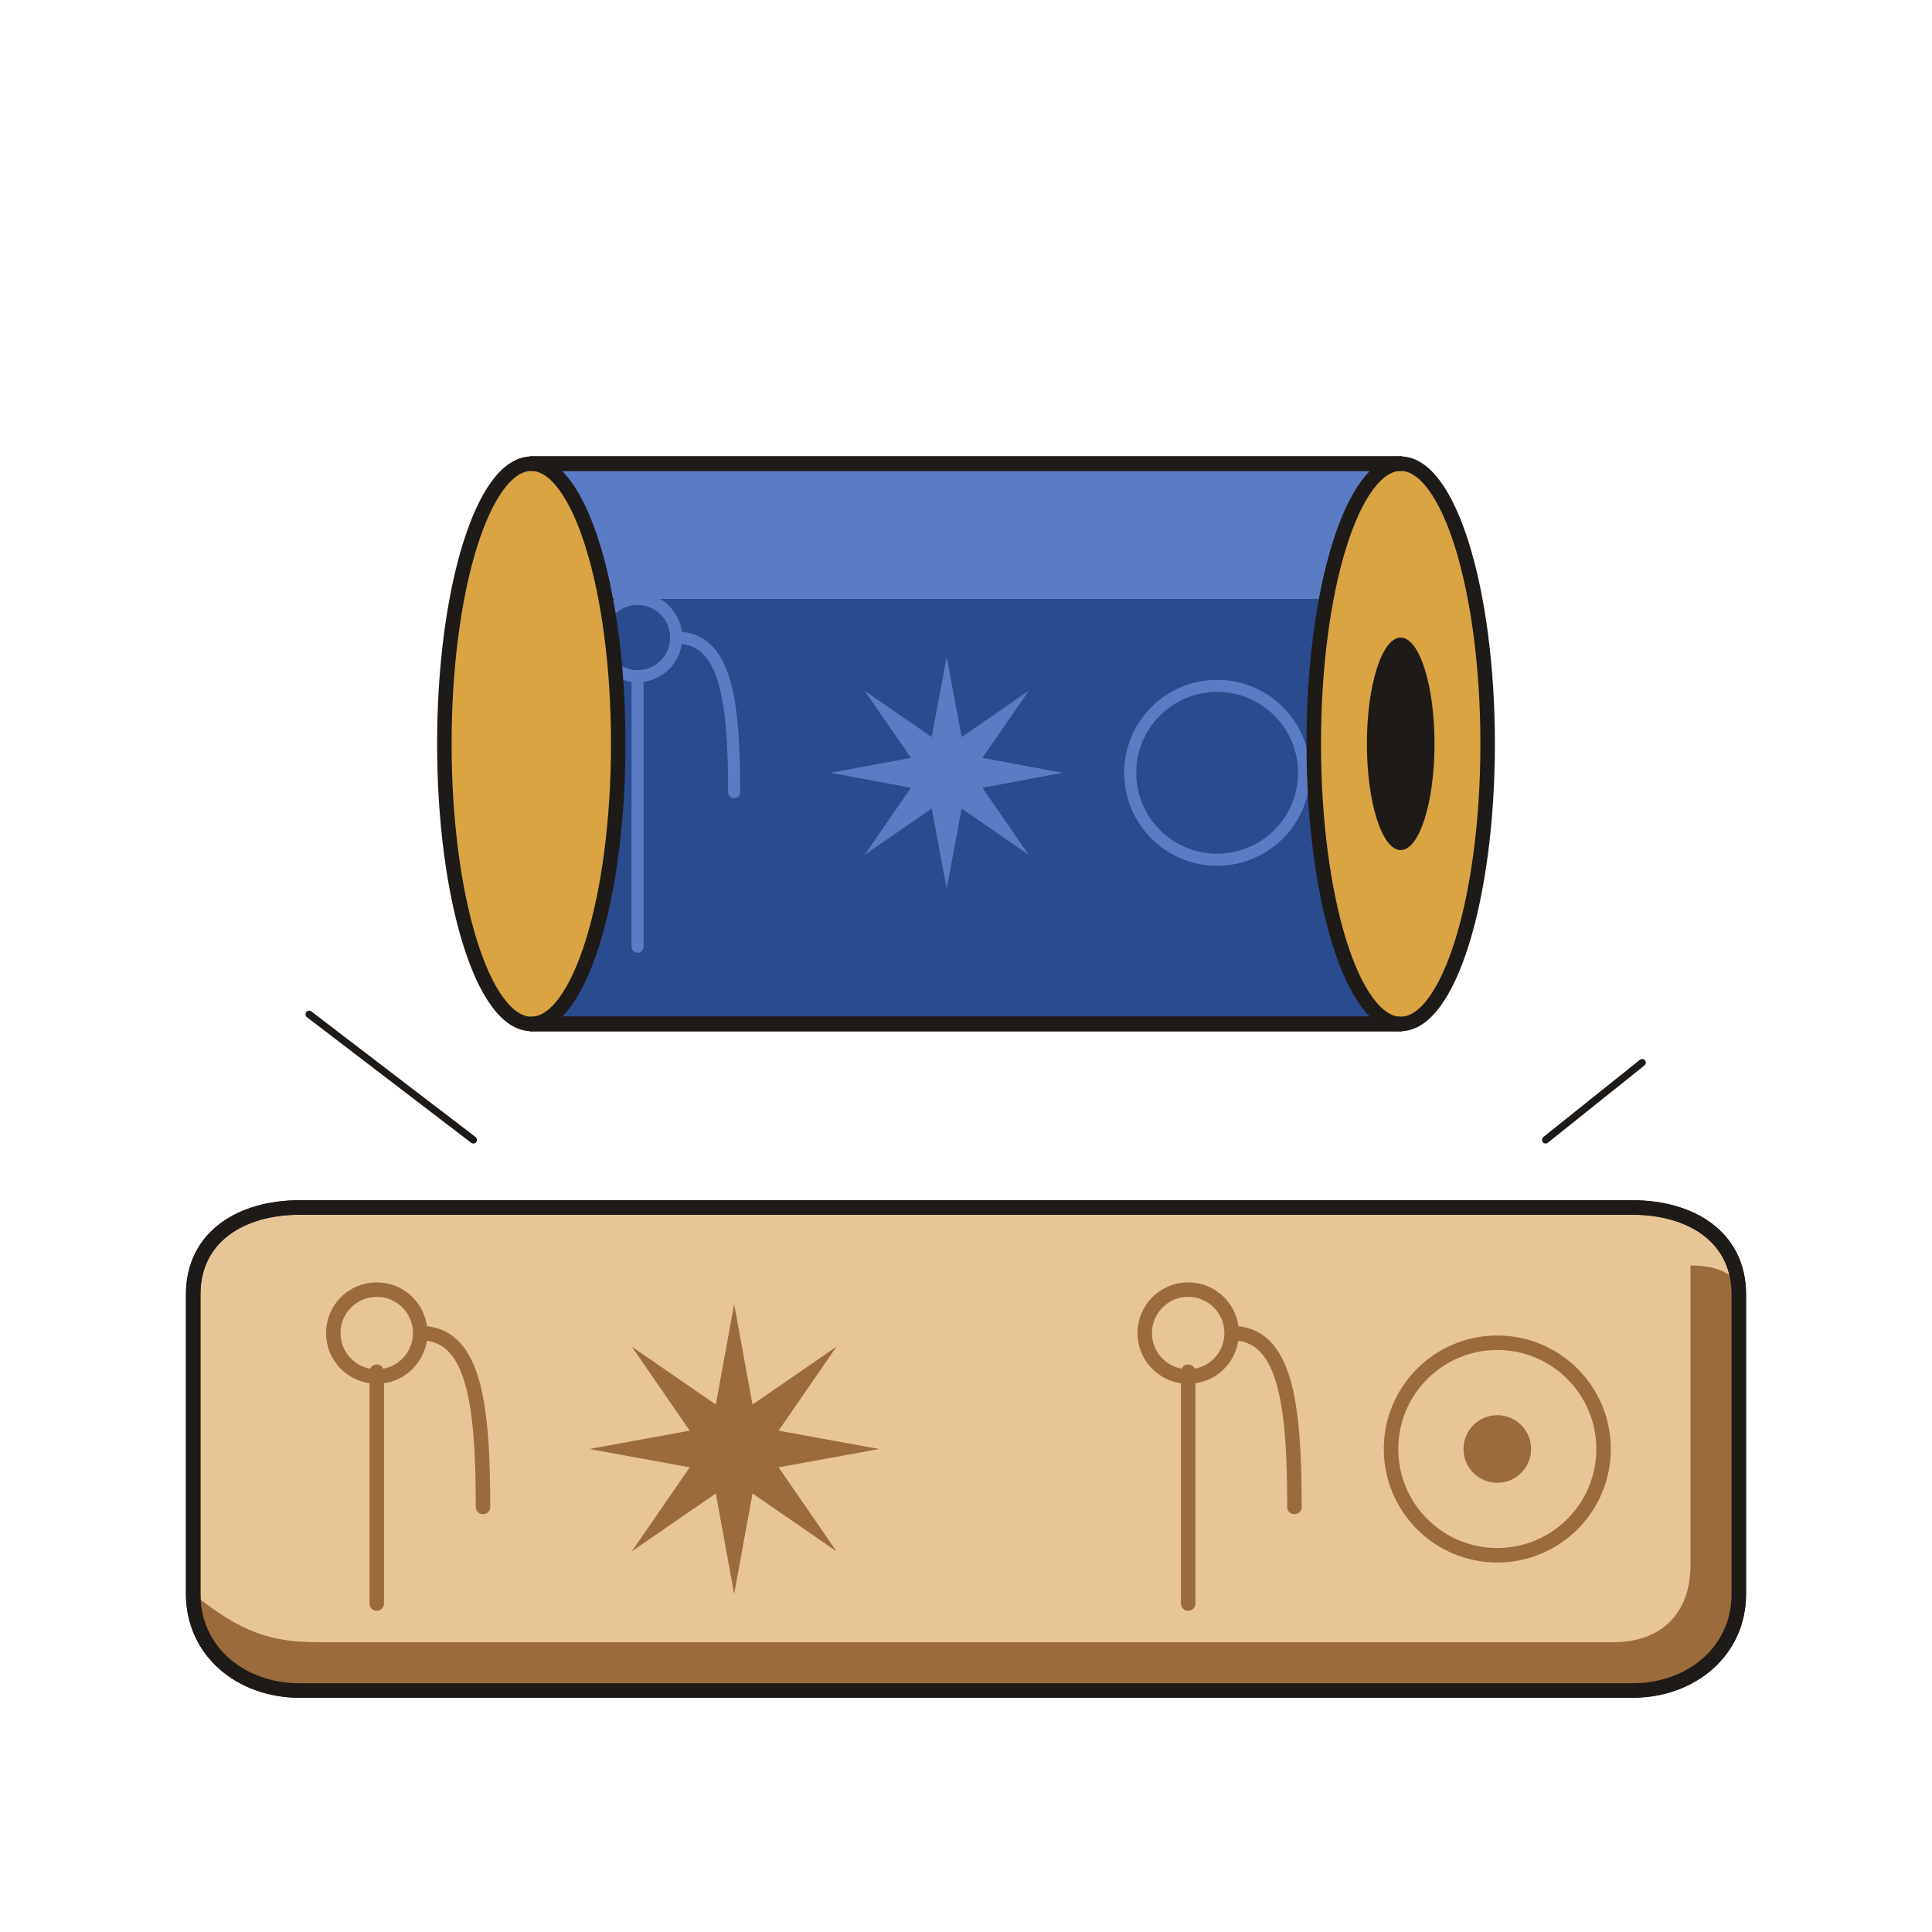
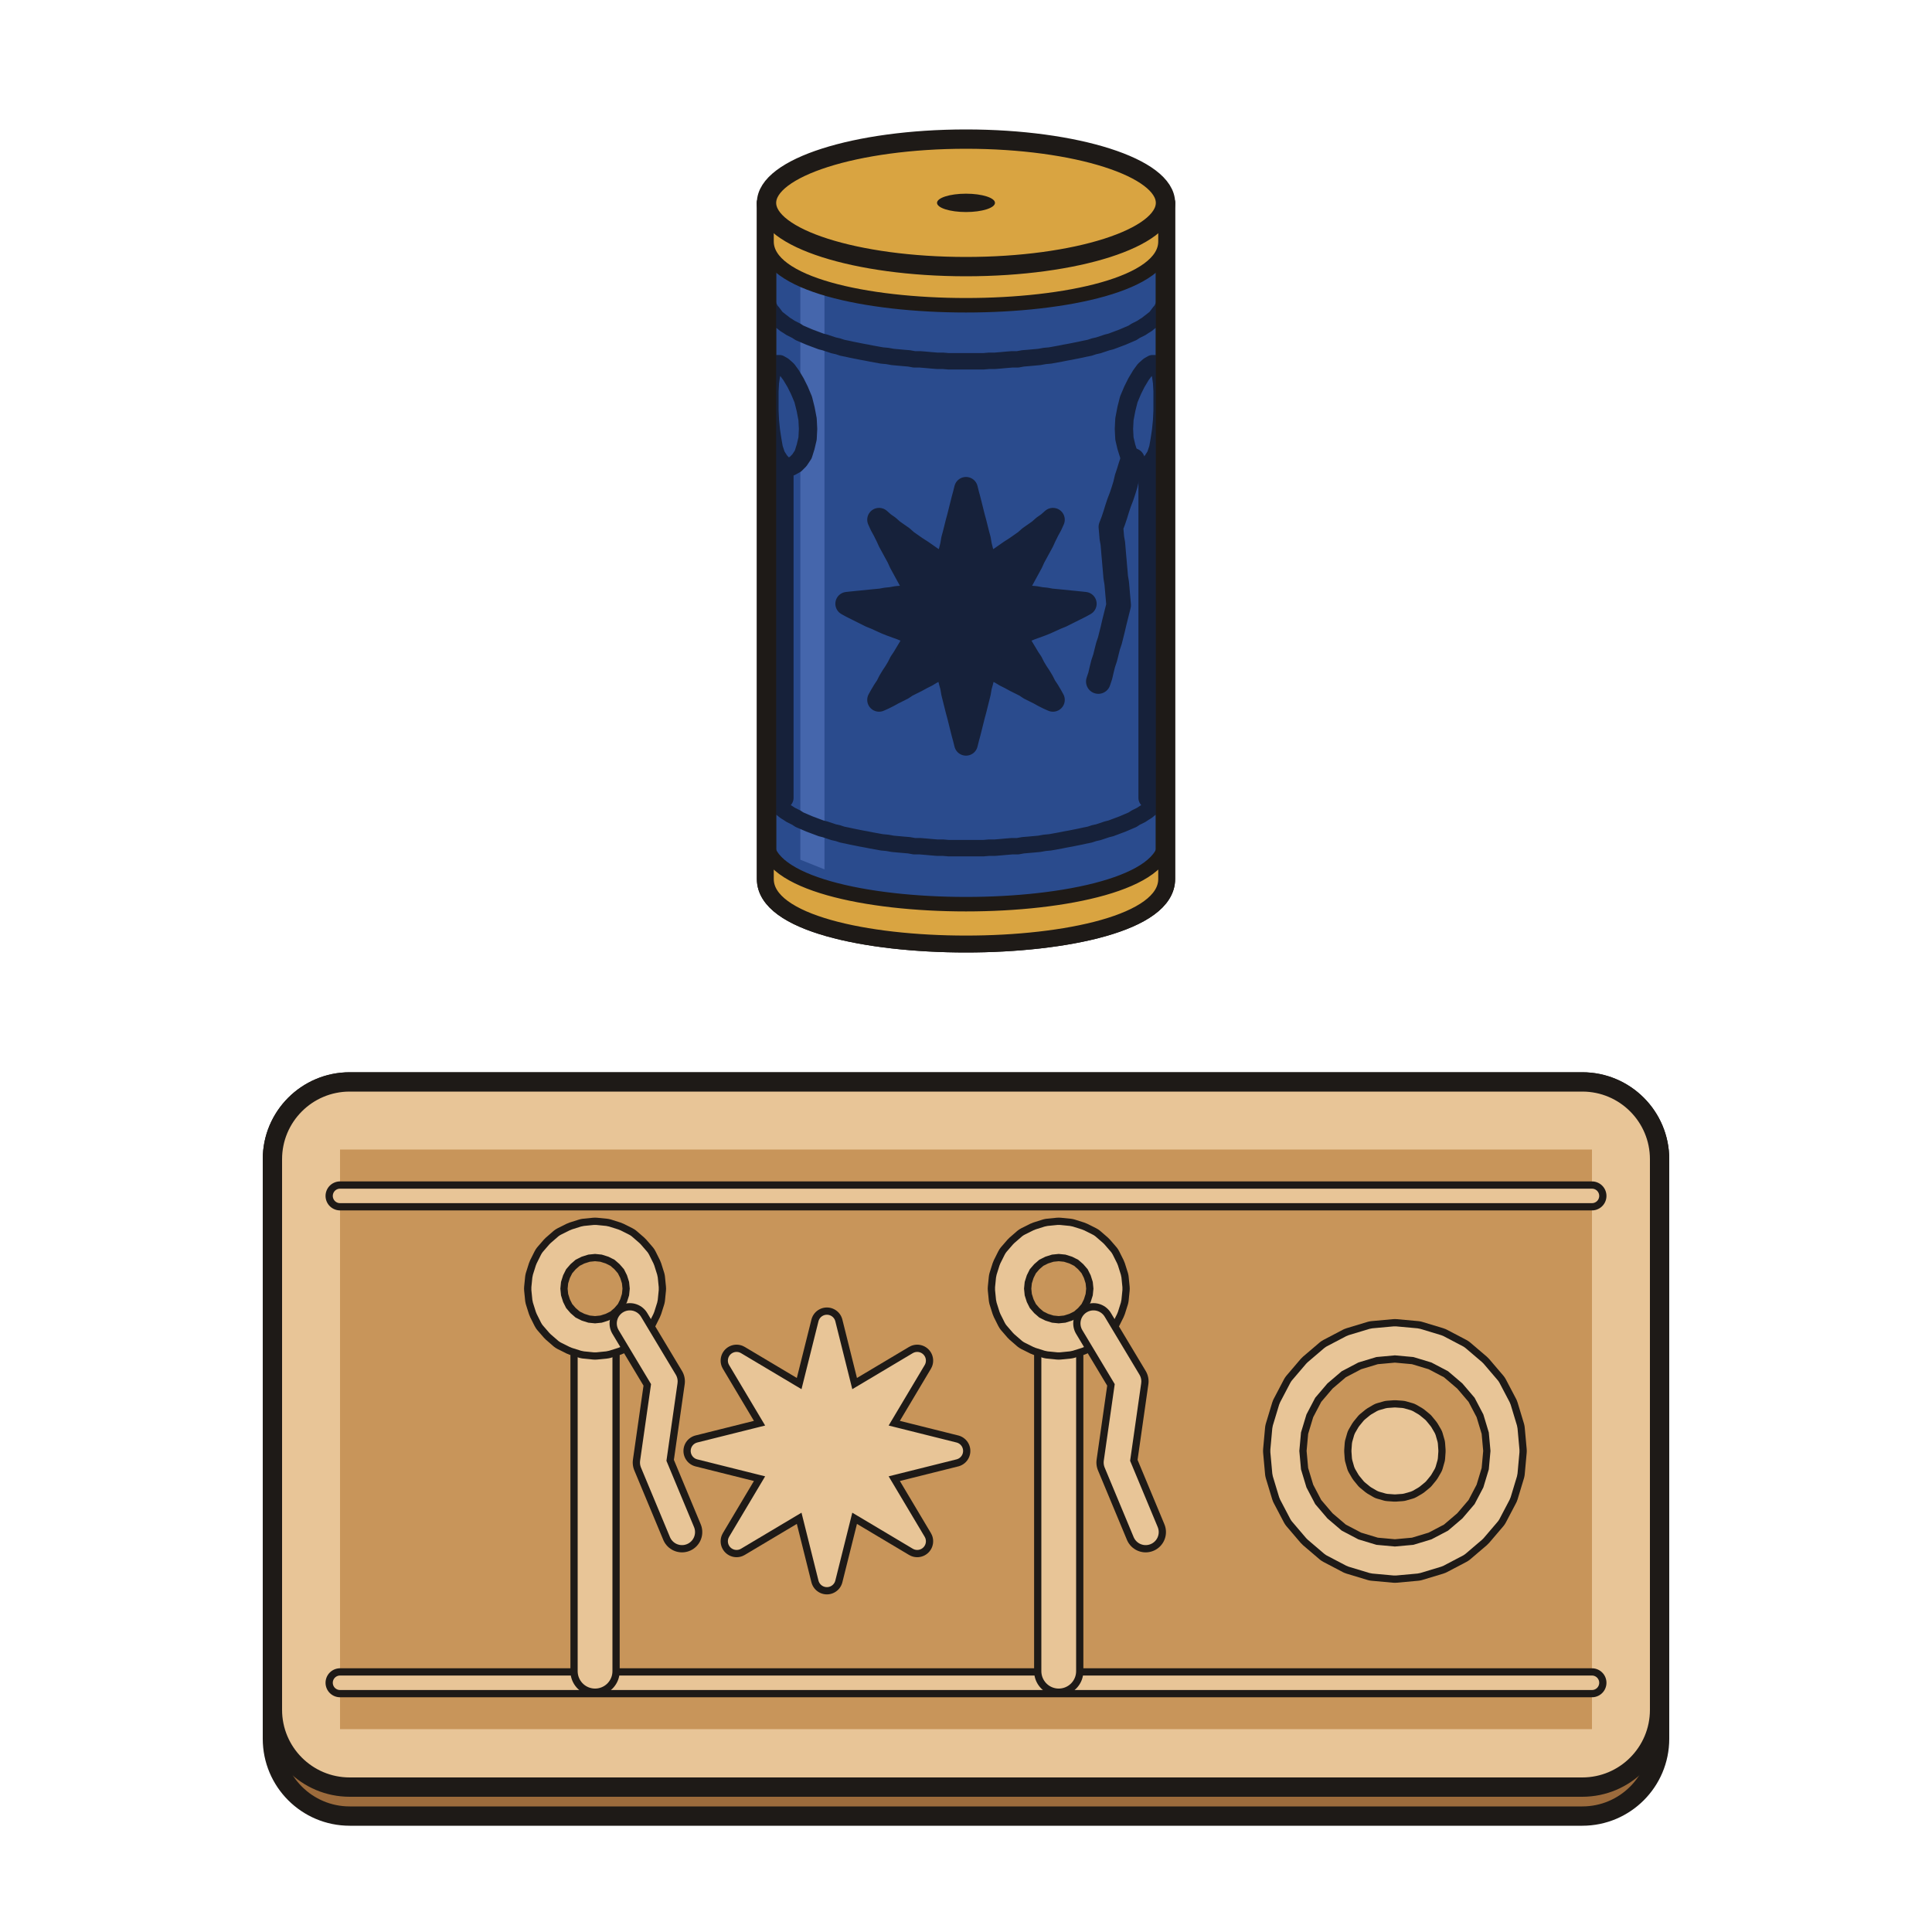
<svg xmlns="http://www.w3.org/2000/svg" viewBox="0 0 400 400" width="400" height="400">
-   <g id="clay-strip">
-     <path d="M 40,268 C 40,256 50,250 62,250 L 338,250 C 350,250 360,256 360,268 L 360,330 C 360,342 350,350 338,350 L 62,350 C 50,350 40,342 40,330 Z" fill="#E8C597" stroke="#1E1A17" stroke-width="3" stroke-linejoin="round" stroke-linecap="round" />
-     <path d="M 360,268 L 360,330 C 360,342 350,350 338,350 L 62,350 C 50,350 40,342 40,330 C 50,338 56,340 66,340 L 334,340 C 344,340 350,334 350,324 L 350,262 C 356,262 360,264 360,268 Z" fill="#9C6B3C" />
-     <path d="M 40,268 C 40,256 50,250 62,250 L 338,250 C 350,250 360,256 360,268 L 360,330 C 360,342 350,350 338,350 L 62,350 C 50,350 40,342 40,330 Z" fill="none" stroke="#1E1A17" stroke-width="3" stroke-linejoin="round" stroke-linecap="round" />
-     <path d="M 78,332 L 78,284 M 69,276 A 9 9 0 1 1 87,276 A 9 9 0 1 1 69,276 M 87,276 C 98,276 100,290 100,312" fill="none" stroke="#9C6B3C" stroke-width="3" stroke-linejoin="round" stroke-linecap="round" />
-     <path d="M 246,332 L 246,284 M 237,276 A 9 9 0 1 1 255,276 A 9 9 0 1 1 237,276 M 255,276 C 266,276 268,290 268,312" fill="none" stroke="#9C6B3C" stroke-width="3" stroke-linejoin="round" stroke-linecap="round" />
-     <polygon points="152,270 155.8,290.8 173.2,278.8 161.2,296.2 182,300 161.2,303.8 173.2,321.2 155.8,309.2 152,330 148.2,309.2 130.8,321.2 142.8,303.8 122,300 142.8,296.2 130.8,278.8 148.2,290.8" fill="#9C6B3C" />
-     <circle cx="310" cy="300" r="22" fill="none" stroke="#9C6B3C" stroke-width="3" stroke-linejoin="round" stroke-linecap="round" />
-     <circle cx="310" cy="300" r="7" fill="#9C6B3C" />
+   <g id="clay-impression">
+     <rect x="56.4" y="224" width="287.2" height="152" rx="16" fill="#9C6B3C" stroke="#1E1A17" stroke-width="4" />
+     <rect x="56.4" y="224" width="287.2" height="146" rx="16" fill="#E8C597" stroke="#1E1A17" stroke-width="4" />
+     <rect x="70.4" y="238" width="259.2" height="120" fill="#C8955A" />
+     <polyline points="70.4,247.6 329.6,247.6" fill="none" stroke="#1E1A17" stroke-width="6" stroke-linecap="round" stroke-linejoin="round" />
+     <polyline points="70.4,247.6 329.6,247.6" fill="none" stroke="#E8C597" stroke-width="3" stroke-linecap="round" stroke-linejoin="round" />
+     <polyline points="70.4,348.4 329.6,348.4" fill="none" stroke="#1E1A17" stroke-width="6" stroke-linecap="round" stroke-linejoin="round" />
+     <polyline points="70.4,348.4 329.6,348.4" fill="none" stroke="#E8C597" stroke-width="3" stroke-linecap="round" stroke-linejoin="round" />
+     <polyline points="123.2,346 123.2,278.8" fill="none" stroke="#1E1A17" stroke-width="10.2" stroke-linecap="round" stroke-linejoin="round" />
+     <polyline points="123.2,346 123.2,278.8" fill="none" stroke="#E8C597" stroke-width="7.2" stroke-linecap="round" stroke-linejoin="round" />
+     <polygon points="133.4,266.8 133.2,268.8 132.6,270.7 131.7,272.5 130.4,274 128.9,275.3 127.1,276.2 125.2,276.8 123.2,277 121.2,276.8 119.3,276.2 117.5,275.3 116,274 114.7,272.5 113.8,270.7 113.2,268.8 113,266.8 113.2,264.8 113.8,262.9 114.7,261.1 116,259.6 117.5,258.3 119.3,257.4 121.2,256.8 123.2,256.6 125.2,256.8 127.1,257.4 128.9,258.3 130.4,259.6 131.7,261.1 132.6,262.9 133.2,264.8" fill="none" stroke="#1E1A17" stroke-width="9" stroke-linecap="round" stroke-linejoin="round" />
+     <polygon points="133.4,266.8 133.2,268.8 132.6,270.7 131.7,272.5 130.4,274 128.9,275.3 127.1,276.2 125.2,276.8 123.2,277 121.2,276.8 119.3,276.2 117.5,275.3 116,274 114.7,272.5 113.8,270.7 113.2,268.8 113,266.8 113.2,264.8 113.8,262.9 114.7,261.1 116,259.6 117.5,258.3 119.3,257.4 121.2,256.8 123.2,256.6 125.2,256.8 127.1,257.4 128.9,258.3 130.4,259.6 131.7,261.1 132.6,262.9 133.2,264.8" fill="none" stroke="#E8C597" stroke-width="6" stroke-linecap="round" stroke-linejoin="round" />
+     <polyline points="130.4,274 137.6,286 135.2,302.8 141.2,317.2" fill="none" stroke="#1E1A17" stroke-width="8.4" stroke-linecap="round" stroke-linejoin="round" />
+     <polyline points="130.4,274 137.6,286 135.2,302.8 141.2,317.2" fill="none" stroke="#E8C597" stroke-width="5.4" stroke-linecap="round" stroke-linejoin="round" />
+     <polygon points="171.2,274 175.3,290.4 189.9,281.7 181.2,296.3 197.6,300.4 181.2,304.5 189.9,319.1 175.3,310.4 171.2,326.8 167.1,310.4 152.5,319.1 161.2,304.5 144.8,300.4 161.2,296.3 152.5,281.7 167.1,290.4" fill="#E8C597" stroke="#1E1A17" stroke-width="6.6" stroke-linecap="round" stroke-linejoin="round" />
+     <polygon points="171.2,274 175.3,290.4 189.9,281.7 181.2,296.3 197.6,300.4 181.2,304.5 189.9,319.1 175.3,310.4 171.2,326.8 167.1,310.4 152.5,319.1 161.2,304.5 144.8,300.4 161.2,296.3 152.5,281.7 167.1,290.4" fill="#E8C597" stroke="#E8C597" stroke-width="3.6" stroke-linecap="round" stroke-linejoin="round" />
+     <polyline points="219.2,346 219.2,278.8" fill="none" stroke="#1E1A17" stroke-width="10.2" stroke-linecap="round" stroke-linejoin="round" />
+     <polyline points="219.2,346 219.2,278.8" fill="none" stroke="#E8C597" stroke-width="7.2" stroke-linecap="round" stroke-linejoin="round" />
+     <polygon points="229.4,266.8 229.2,268.8 228.6,270.7 227.7,272.5 226.4,274 224.9,275.3 223.1,276.2 221.2,276.8 219.2,277 217.2,276.8 215.3,276.2 213.5,275.3 212,274 210.7,272.5 209.8,270.7 209.2,268.8 209,266.8 209.2,264.8 209.8,262.9 210.7,261.1 212,259.6 213.5,258.3 215.3,257.4 217.2,256.8 219.2,256.6 221.2,256.8 223.1,257.4 224.9,258.3 226.4,259.6 227.7,261.1 228.6,262.9 229.2,264.8" fill="none" stroke="#1E1A17" stroke-width="9" stroke-linecap="round" stroke-linejoin="round" />
+     <polygon points="229.4,266.8 229.2,268.8 228.6,270.7 227.7,272.5 226.4,274 224.9,275.3 223.1,276.2 221.2,276.8 219.2,277 217.2,276.8 215.3,276.2 213.5,275.3 212,274 210.7,272.5 209.8,270.7 209.2,268.8 209,266.8 209.2,264.8 209.8,262.9 210.7,261.1 212,259.6 213.5,258.3 215.3,257.4 217.2,256.8 219.2,256.6 221.2,256.8 223.1,257.4 224.9,258.3 226.4,259.6 227.7,261.1 228.6,262.9 229.2,264.8" fill="none" stroke="#E8C597" stroke-width="6" stroke-linecap="round" stroke-linejoin="round" />
+     <polyline points="226.4,274 233.6,286 231.2,302.8 237.2,317.2" fill="none" stroke="#1E1A17" stroke-width="8.4" stroke-linecap="round" stroke-linejoin="round" />
+     <polyline points="226.4,274 233.6,286 231.2,302.8 237.2,317.2" fill="none" stroke="#E8C597" stroke-width="5.4" stroke-linecap="round" stroke-linejoin="round" />
+     <polygon points="311.6,300.4 311.2,304.8 309.9,309.1 307.8,313.1 304.9,316.5 301.5,319.4 297.5,321.5 293.2,322.8 288.8,323.2 284.4,322.8 280.1,321.5 276.1,319.4 272.7,316.5 269.8,313.1 267.7,309.1 266.4,304.8 266,300.4 266.4,296 267.7,291.7 269.8,287.7 272.7,284.3 276.1,281.4 280.1,279.3 284.4,278 288.8,277.6 293.2,278 297.5,279.3 301.5,281.4 304.9,284.3 307.8,287.7 309.9,291.7 311.2,296" fill="none" stroke="#1E1A17" stroke-width="9" stroke-linecap="round" stroke-linejoin="round" />
+     <polygon points="311.6,300.4 311.2,304.8 309.9,309.1 307.8,313.1 304.9,316.5 301.5,319.4 297.5,321.5 293.2,322.8 288.8,323.2 284.4,322.8 280.1,321.5 276.1,319.4 272.7,316.5 269.8,313.1 267.7,309.1 266.4,304.8 266,300.4 266.4,296 267.7,291.7 269.8,287.7 272.7,284.3 276.1,281.4 280.1,279.3 284.4,278 288.8,277.6 293.2,278 297.5,279.3 301.5,281.4 304.9,284.3 307.8,287.7 309.9,291.7 311.2,296" fill="none" stroke="#E8C597" stroke-width="6" stroke-linecap="round" stroke-linejoin="round" />
+     <polygon points="296,300.4 295.9,301.8 295.5,303.2 294.8,304.4 293.9,305.5 292.8,306.4 291.6,307.1 290.2,307.5 288.8,307.6 287.4,307.5 286,307.1 284.8,306.4 283.7,305.5 282.8,304.4 282.1,303.2 281.7,301.8 281.6,300.4 281.7,299 282.1,297.6 282.8,296.4 283.7,295.3 284.8,294.4 286,293.7 287.4,293.3 288.8,293.2 290.2,293.3 291.6,293.7 292.8,294.4 293.9,295.3 294.8,296.4 295.5,297.6 295.9,299" fill="#E8C597" stroke="#1E1A17" stroke-width="6.6" stroke-linecap="round" stroke-linejoin="round" />
+     <polygon points="296,300.4 295.9,301.8 295.5,303.2 294.8,304.4 293.9,305.5 292.8,306.4 291.6,307.1 290.2,307.5 288.8,307.6 287.4,307.5 286,307.1 284.8,306.4 283.7,305.5 282.8,304.4 282.1,303.2 281.7,301.8 281.6,300.4 281.7,299 282.1,297.6 282.8,296.4 283.7,295.3 284.8,294.4 286,293.7 287.4,293.3 288.8,293.2 290.2,293.3 291.6,293.7 292.8,294.4 293.9,295.3 294.8,296.4 295.5,297.6 295.9,299" fill="#E8C597" stroke="#E8C597" stroke-width="3.6" stroke-linecap="round" stroke-linejoin="round" />
  </g>
-   <g id="seal">
-     <path d="M 110,96 L 290,96 L 290,212 L 110,212 Z" fill="#2A4B8D" stroke="#1E1A17" stroke-width="3" stroke-linejoin="round" stroke-linecap="round" />
-     <path d="M 110,96 L 290,96 L 290,124 L 110,124 Z" fill="#5B7BC4" />
-     <path d="M 110,96 L 290,96 L 290,212 L 110,212 Z" fill="none" stroke="#1E1A17" stroke-width="3" stroke-linejoin="round" stroke-linecap="round" />
-     <path d="M 132,196 L 132,140 M 124,132 A 8 8 0 1 1 140,132 A 8 8 0 1 1 124,132 M 140,132 C 150,132 152,144 152,164" fill="none" stroke="#5B7BC4" stroke-width="2.5" stroke-linejoin="round" stroke-linecap="round" />
-     <polygon points="196,136 199.1,152.6 213,143 203.4,156.9 220,160 203.4,163.1 213,177 199.1,167.4 196,184 192.9,167.4 179,177 188.6,163.1 172,160 188.6,156.9 179,143 192.9,152.6" fill="#5B7BC4" />
-     <circle cx="252" cy="160" r="18" fill="none" stroke="#5B7BC4" stroke-width="2.5" stroke-linejoin="round" stroke-linecap="round" />
-     <ellipse cx="110" cy="154" rx="18" ry="58" fill="#D9A441" stroke="#1E1A17" stroke-width="3" stroke-linejoin="round" stroke-linecap="round" />
-     <ellipse cx="290" cy="154" rx="18" ry="58" fill="#D9A441" stroke="#1E1A17" stroke-width="3" stroke-linejoin="round" stroke-linecap="round" />
-     <ellipse cx="290" cy="154" rx="7" ry="22" fill="#1E1A17" />
-     <path d="M 110,96 L 290,96 M 110,212 L 290,212" fill="none" stroke="#1E1A17" stroke-width="3" stroke-linejoin="round" stroke-linecap="round" />
-     <line x1="64" y1="210" x2="98" y2="236" fill="none" stroke="#1E1A17" stroke-width="1.5" stroke-linejoin="round" stroke-linecap="round" />
-     <line x1="320" y1="236" x2="340" y2="220" fill="none" stroke="#1E1A17" stroke-width="1.5" stroke-linejoin="round" stroke-linecap="round" />
+   <g id="lapis-cylinder">
+     <path d="M158.7,42 L158.7,182 C158.7,199.6 241.3,199.6 241.3,182 L241.3,42 Z" fill="#2A4B8D" stroke="#1E1A17" stroke-width="4" stroke-linejoin="round" />
+     <path d="M165.7,54 L165.7,178 L170.7,180 L170.7,56 Z" fill="#5B7BC4" opacity="0.55" />
+     <polyline points="241.2,62 241.2,62.4 241.1,62.8 241,63.1 240.8,63.5 240.6,63.9 240.4,64.3 240.1,64.6 239.8,65 239.5,65.4 239.2,65.8 238.8,66.1 238.3,66.5 237.9,66.8 237.4,67.2 236.9,67.5 236.3,67.9 235.7,68.2 235.1,68.5 234.5,68.9 233.8,69.2 233.1,69.5 232.4,69.8 231.6,70.1 230.8,70.4 230,70.7 229.2,70.9 228.3,71.2 227.4,71.5 226.5,71.7 225.6,72 224.6,72.2 223.7,72.4 222.7,72.6 221.7,72.8 220.6,73 219.6,73.2 218.5,73.4 217.4,73.6 216.3,73.7 215.2,73.9 214.1,74 213,74.1 211.8,74.2 210.7,74.4 209.5,74.4 208.3,74.5 207.2,74.6 206,74.7 204.8,74.7 203.6,74.8 202.4,74.8 201.2,74.8 200,74.8 198.8,74.8 197.6,74.8 196.4,74.8 195.2,74.7 194,74.7 192.8,74.6 191.7,74.5 190.5,74.4 189.3,74.4 188.2,74.2 187,74.1 185.9,74 184.8,73.9 183.7,73.7 182.6,73.6 181.5,73.4 180.4,73.2 179.4,73 178.3,72.8 177.3,72.6 176.3,72.4 175.4,72.2 174.4,72 173.5,71.7 172.6,71.5 171.7,71.2 170.8,70.9 170,70.7 169.2,70.4 168.4,70.1 167.6,69.8 166.9,69.5 166.2,69.2 165.5,68.9 164.9,68.5 164.3,68.2 163.7,67.9 163.1,67.5 162.6,67.2 162.1,66.8 161.7,66.5 161.2,66.1 160.8,65.8 160.5,65.4 160.2,65 159.9,64.6 159.6,64.3 159.4,63.9 159.2,63.5 159,63.1 158.9,62.8 158.8,62.4 158.8,62 158.7,61.6" fill="none" stroke="#16213A" stroke-width="3.4" stroke-linecap="round" stroke-linejoin="round" />
+     <polyline points="241.2,162.8 241.2,163.2 241.1,163.6 241,163.9 240.8,164.3 240.6,164.7 240.4,165.1 240.1,165.4 239.8,165.8 239.5,166.2 239.2,166.6 238.8,166.9 238.3,167.3 237.9,167.6 237.4,168 236.9,168.3 236.3,168.7 235.7,169 235.1,169.3 234.5,169.7 233.8,170 233.1,170.3 232.4,170.6 231.6,170.9 230.8,171.2 230,171.5 229.2,171.7 228.3,172 227.4,172.3 226.5,172.5 225.6,172.8 224.6,173 223.7,173.2 222.7,173.4 221.7,173.6 220.6,173.8 219.6,174 218.5,174.2 217.4,174.4 216.3,174.5 215.2,174.7 214.1,174.8 213,174.9 211.8,175 210.7,175.2 209.5,175.2 208.3,175.3 207.2,175.4 206,175.5 204.8,175.5 203.6,175.6 202.4,175.6 201.2,175.6 200,175.6 198.8,175.6 197.6,175.6 196.4,175.6 195.2,175.5 194,175.5 192.8,175.4 191.7,175.3 190.5,175.2 189.3,175.2 188.2,175 187,174.9 185.9,174.8 184.8,174.7 183.7,174.5 182.6,174.4 181.5,174.2 180.4,174 179.4,173.8 178.3,173.6 177.3,173.4 176.3,173.2 175.4,173 174.4,172.8 173.5,172.5 172.6,172.3 171.7,172 170.8,171.7 170,171.5 169.2,171.2 168.4,170.9 167.6,170.6 166.9,170.3 166.2,170 165.5,169.7 164.9,169.3 164.3,169 163.7,168.7 163.1,168.3 162.6,168 162.1,167.6 161.7,167.3 161.2,166.9 160.8,166.6 160.5,166.2 160.2,165.8 159.9,165.4 159.6,165.1 159.4,164.7 159.2,164.3 159,163.9 158.9,163.6 158.8,163.2 158.8,162.8 158.7,162.4" fill="none" stroke="#16213A" stroke-width="3.4" stroke-linecap="round" stroke-linejoin="round" />
+     <polyline points="237.9,165.2 237.9,164 237.9,162.8 237.9,161.6 237.9,160.4 237.9,159.2 237.9,158 237.9,156.8 237.9,155.6 237.9,154.4 237.9,153.2 237.9,152 237.9,150.8 237.9,149.6 237.9,148.4 237.9,147.2 237.9,146 237.9,144.8 237.9,143.6 237.9,142.4 237.9,141.2 237.9,140 237.9,138.8 237.9,137.6 237.9,136.4 237.9,135.2 237.9,134 237.9,132.8 237.9,131.6 237.9,130.4 237.9,129.2 237.9,128 237.9,126.8 237.9,125.6 237.9,124.4 237.9,123.2 237.9,122 237.9,120.8 237.9,119.6 237.9,118.4 237.9,117.2 237.9,116 237.9,114.8 237.9,113.6 237.9,112.4 237.9,111.2 237.9,110 237.9,108.8 237.9,107.6 237.9,106.4 237.9,105.2 237.9,104 237.9,102.8 237.9,101.6 237.9,100.4 237.9,99.2 237.9,98" fill="none" stroke="#16213A" stroke-width="4.4" stroke-linecap="round" stroke-linejoin="round" />
+     <polygon points="232.7,88.8 232.8,90.8 233.2,92.5 233.7,94.1 234.5,95.3 235.3,96.1 236.2,96.6 237,96.6 237.9,96.2 238.6,95.4 239.3,94.3 239.8,92.8 240.1,91.1 240.4,89.1 240.6,87.1 240.7,85 240.7,82.9 240.7,81 240.6,79.2 240.4,77.8 240.1,76.6 239.8,75.8 239.3,75.4 238.6,75.4 237.9,75.8 237,76.6 236.2,77.7 235.3,79.2 234.5,80.8 233.7,82.7 233.2,84.7 232.8,86.8" fill="none" stroke="#16213A" stroke-width="3.8" stroke-linecap="round" stroke-linejoin="round" />
+     <polyline points="234.5,95.3 234.1,96.5 233.7,97.8 233.3,99 233,100.3 232.6,101.6 232.2,102.8 231.7,104.1 231.3,105.3 230.9,106.6 230.5,107.8 230,109.1 230.1,110.2 230.2,111.4 230.4,112.5 230.5,113.7 230.6,114.9 230.7,116 230.8,117.2 230.9,118.3 231,119.5 231.2,120.7 231.3,121.8 231.4,123 231.5,124.1 231.6,125.3 231.3,126.5 231,127.7 230.7,128.9 230.4,130.2 230.1,131.4 229.8,132.6 229.4,133.8 229.1,135 228.8,136.2 228.4,137.4 228.1,138.6 227.8,139.9 227.4,141.1" fill="none" stroke="#16213A" stroke-width="5.1" stroke-linecap="round" stroke-linejoin="round" />
+     <polygon points="200,101.2 199.7,102.4 199.4,103.5 199.1,104.7 198.8,105.9 198.5,107.1 198.2,108.2 197.9,109.4 197.6,110.6 197.3,111.7 197.1,112.9 196.8,114.1 196.5,115.2 196.2,116.4 195.9,117.6 194.8,116.9 193.8,116.2 192.8,115.6 191.8,114.9 190.8,114.2 189.7,113.5 188.7,112.8 187.7,112.1 186.8,111.3 185.8,110.6 184.8,109.9 183.9,109.1 182.9,108.4 182,107.6 182.5,108.7 183.1,109.8 183.7,111 184.2,112.1 184.8,113.2 185.4,114.3 186,115.4 186.5,116.5 187.1,117.6 187.7,118.7 188.3,119.8 188.9,120.9 189.5,122 190.1,123.1 189,123.3 187.9,123.5 186.7,123.7 185.6,123.8 184.5,124 183.5,124.1 182.4,124.3 181.3,124.4 180.3,124.5 179.3,124.6 178.3,124.7 177.3,124.8 176.3,124.9 175.4,125 176.3,125.5 177.3,126 178.3,126.5 179.3,127 180.3,127.5 181.3,127.9 182.4,128.4 183.5,128.9 184.5,129.3 185.6,129.7 186.7,130.1 187.9,130.6 189,131 190.1,131.3 189.5,132.3 188.9,133.3 188.3,134.3 187.7,135.3 187.1,136.3 186.5,137.2 186,138.2 185.4,139.2 184.8,140.1 184.2,141.1 183.7,142.1 183.1,143 182.5,144 182,144.9 182.9,144.5 183.9,144 184.8,143.5 185.8,143 186.8,142.5 187.7,141.9 188.7,141.4 189.7,140.9 190.8,140.3 191.8,139.8 192.8,139.2 193.8,138.7 194.8,138.1 195.9,137.5 196.2,138.7 196.5,139.9 196.8,141.1 197.1,142.2 197.3,143.4 197.6,144.6 197.9,145.8 198.2,147 198.5,148.1 198.8,149.3 199.1,150.5 199.4,151.7 199.7,152.8 200,154 200.3,152.8 200.6,151.7 200.9,150.5 201.2,149.3 201.5,148.1 201.8,147 202.1,145.8 202.4,144.6 202.7,143.4 202.9,142.2 203.2,141.1 203.5,139.9 203.8,138.7 204.1,137.5 205.2,138.1 206.2,138.7 207.2,139.2 208.2,139.8 209.2,140.3 210.3,140.9 211.3,141.4 212.3,141.9 213.2,142.5 214.2,143 215.2,143.5 216.1,144 217.1,144.5 218,144.9 217.5,144 216.9,143 216.3,142.1 215.8,141.1 215.2,140.1 214.6,139.2 214,138.2 213.5,137.2 212.9,136.3 212.3,135.3 211.7,134.3 211.1,133.3 210.5,132.3 209.9,131.3 211,131 212.1,130.6 213.3,130.1 214.4,129.7 215.5,129.3 216.5,128.9 217.6,128.4 218.7,127.9 219.7,127.5 220.7,127 221.7,126.5 222.7,126 223.7,125.5 224.6,125 223.7,124.9 222.7,124.8 221.7,124.7 220.7,124.6 219.7,124.5 218.7,124.4 217.6,124.3 216.5,124.1 215.5,124 214.4,123.8 213.3,123.7 212.1,123.5 211,123.3 209.9,123.1 210.5,122 211.1,120.9 211.7,119.8 212.3,118.7 212.9,117.6 213.5,116.5 214,115.4 214.6,114.3 215.2,113.2 215.8,112.1 216.3,111 216.9,109.8 217.5,108.7 218,107.6 217.1,108.4 216.1,109.1 215.2,109.9 214.2,110.6 213.2,111.3 212.3,112.1 211.3,112.8 210.3,113.5 209.2,114.2 208.2,114.9 207.2,115.6 206.2,116.2 205.2,116.9 204.1,117.6 203.8,116.4 203.5,115.2 203.2,114.1 202.9,112.9 202.7,111.7 202.4,110.6 202.1,109.4 201.8,108.2 201.5,107.1 201.2,105.9 200.9,104.7 200.6,103.5 200.3,102.4" fill="#16213A" stroke="#16213A" stroke-width="4.9" stroke-linecap="round" stroke-linejoin="round" />
+     <polyline points="162.1,165.2 162.1,164 162.1,162.8 162.1,161.6 162.1,160.4 162.1,159.2 162.1,158 162.1,156.8 162.1,155.6 162.1,154.4 162.1,153.2 162.1,152 162.1,150.8 162.1,149.6 162.1,148.4 162.1,147.2 162.1,146 162.1,144.8 162.1,143.6 162.1,142.4 162.1,141.2 162.1,140 162.1,138.8 162.1,137.6 162.1,136.4 162.1,135.2 162.1,134 162.1,132.8 162.1,131.6 162.1,130.4 162.1,129.2 162.1,128 162.1,126.8 162.1,125.6 162.1,124.4 162.1,123.2 162.1,122 162.1,120.8 162.1,119.6 162.1,118.4 162.1,117.2 162.1,116 162.1,114.8 162.1,113.6 162.1,112.4 162.1,111.2 162.1,110 162.1,108.8 162.1,107.6 162.1,106.4 162.1,105.2 162.1,104 162.1,102.8 162.1,101.6 162.1,100.4 162.1,99.2 162.1,98" fill="none" stroke="#16213A" stroke-width="4.4" stroke-linecap="round" stroke-linejoin="round" />
+     <polygon points="159.3,82.9 159.3,85 159.4,87.1 159.6,89.1 159.9,91.1 160.2,92.8 160.7,94.3 161.4,95.4 162.1,96.2 163,96.6 163.8,96.6 164.7,96.1 165.5,95.3 166.3,94.1 166.8,92.5 167.2,90.8 167.3,88.8 167.2,86.8 166.8,84.7 166.3,82.7 165.5,80.8 164.7,79.2 163.8,77.7 163,76.6 162.1,75.8 161.4,75.4 160.7,75.4 160.2,75.8 159.9,76.6 159.6,77.8 159.4,79.2 159.3,81" fill="none" stroke="#16213A" stroke-width="3.8" stroke-linecap="round" stroke-linejoin="round" />
+     <polyline points="159.9,91 159.7,91.9 159.6,92.8 159.5,93.7 159.3,94.6 159.2,95.5 159.1,96.4 159.1,97.2 159,98.1 158.9,99 158.9,99.9 158.8,100.8 158.8,102 158.8,103.3 158.8,104.5 158.9,105.8 158.9,107 158.9,108.3 158.9,109.6 158.9,110.8 158.9,112.1 159,113.3 159,114.6 159,115.8 159,117.1 159,118.3 159,119.3 158.9,120.3 158.9,121.2 158.9,122.2 158.8,123.1 158.8,124.1 158.8,125.1 158.8,126 158.8,127 158.7,127.9" fill="none" stroke="#16213A" stroke-width="3.4" stroke-linecap="round" stroke-linejoin="round" />
+     <path d="M158.7,42 L158.7,182 C158.7,199.6 241.3,199.6 241.3,182 L241.3,42 Z" fill="none" stroke="#1E1A17" stroke-width="4" stroke-linejoin="round" />
+     <path d="M158.7,174 C158.7,191.6 241.3,191.6 241.3,174 L241.3,182 C241.3,199.6 158.7,199.6 158.7,182 Z" fill="#D9A441" stroke="#1E1A17" stroke-width="3" stroke-linejoin="round" />
+     <path d="M158.7,42 L158.7,50 C158.7,67.6 241.3,67.6 241.3,50 L241.3,42 Z" fill="#D9A441" stroke="#1E1A17" stroke-width="3" stroke-linejoin="round" />
+     <ellipse cx="200" cy="42" rx="41.3" ry="13.2" fill="#D9A441" stroke="#1E1A17" stroke-width="4" />
+     <ellipse cx="200" cy="42" rx="6" ry="1.9" fill="#1E1A17" />
  </g>
</svg>
